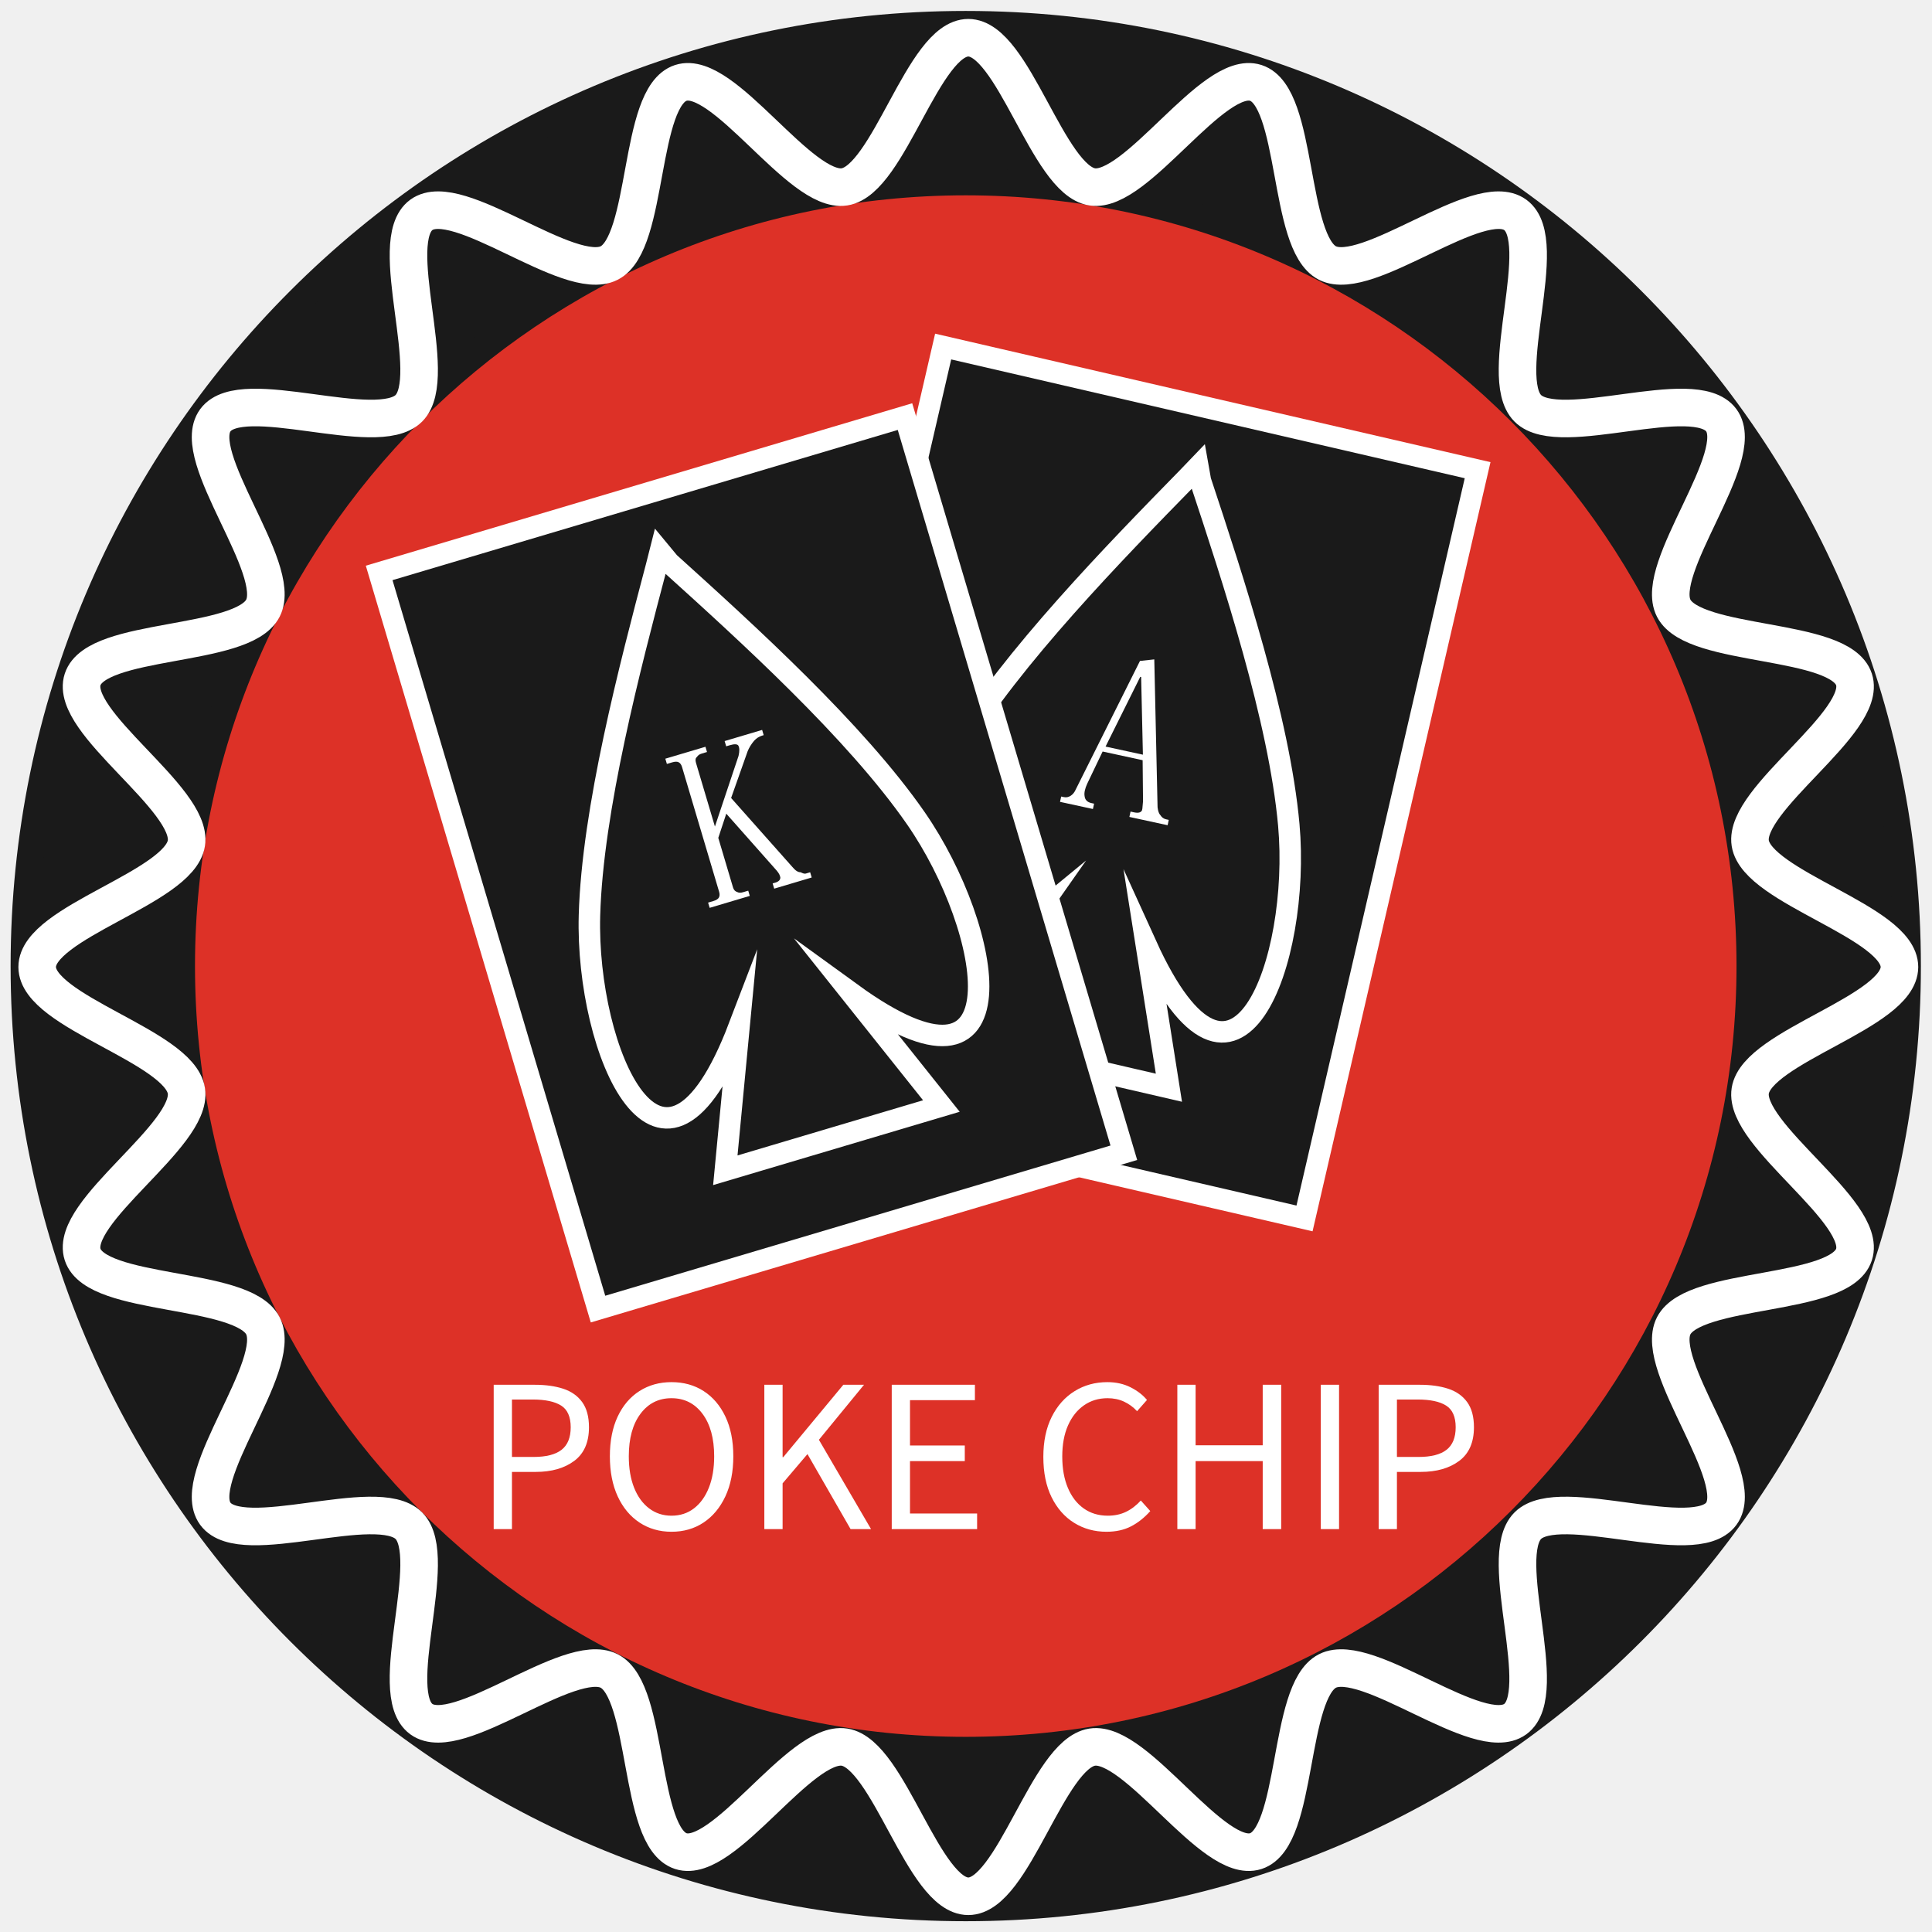
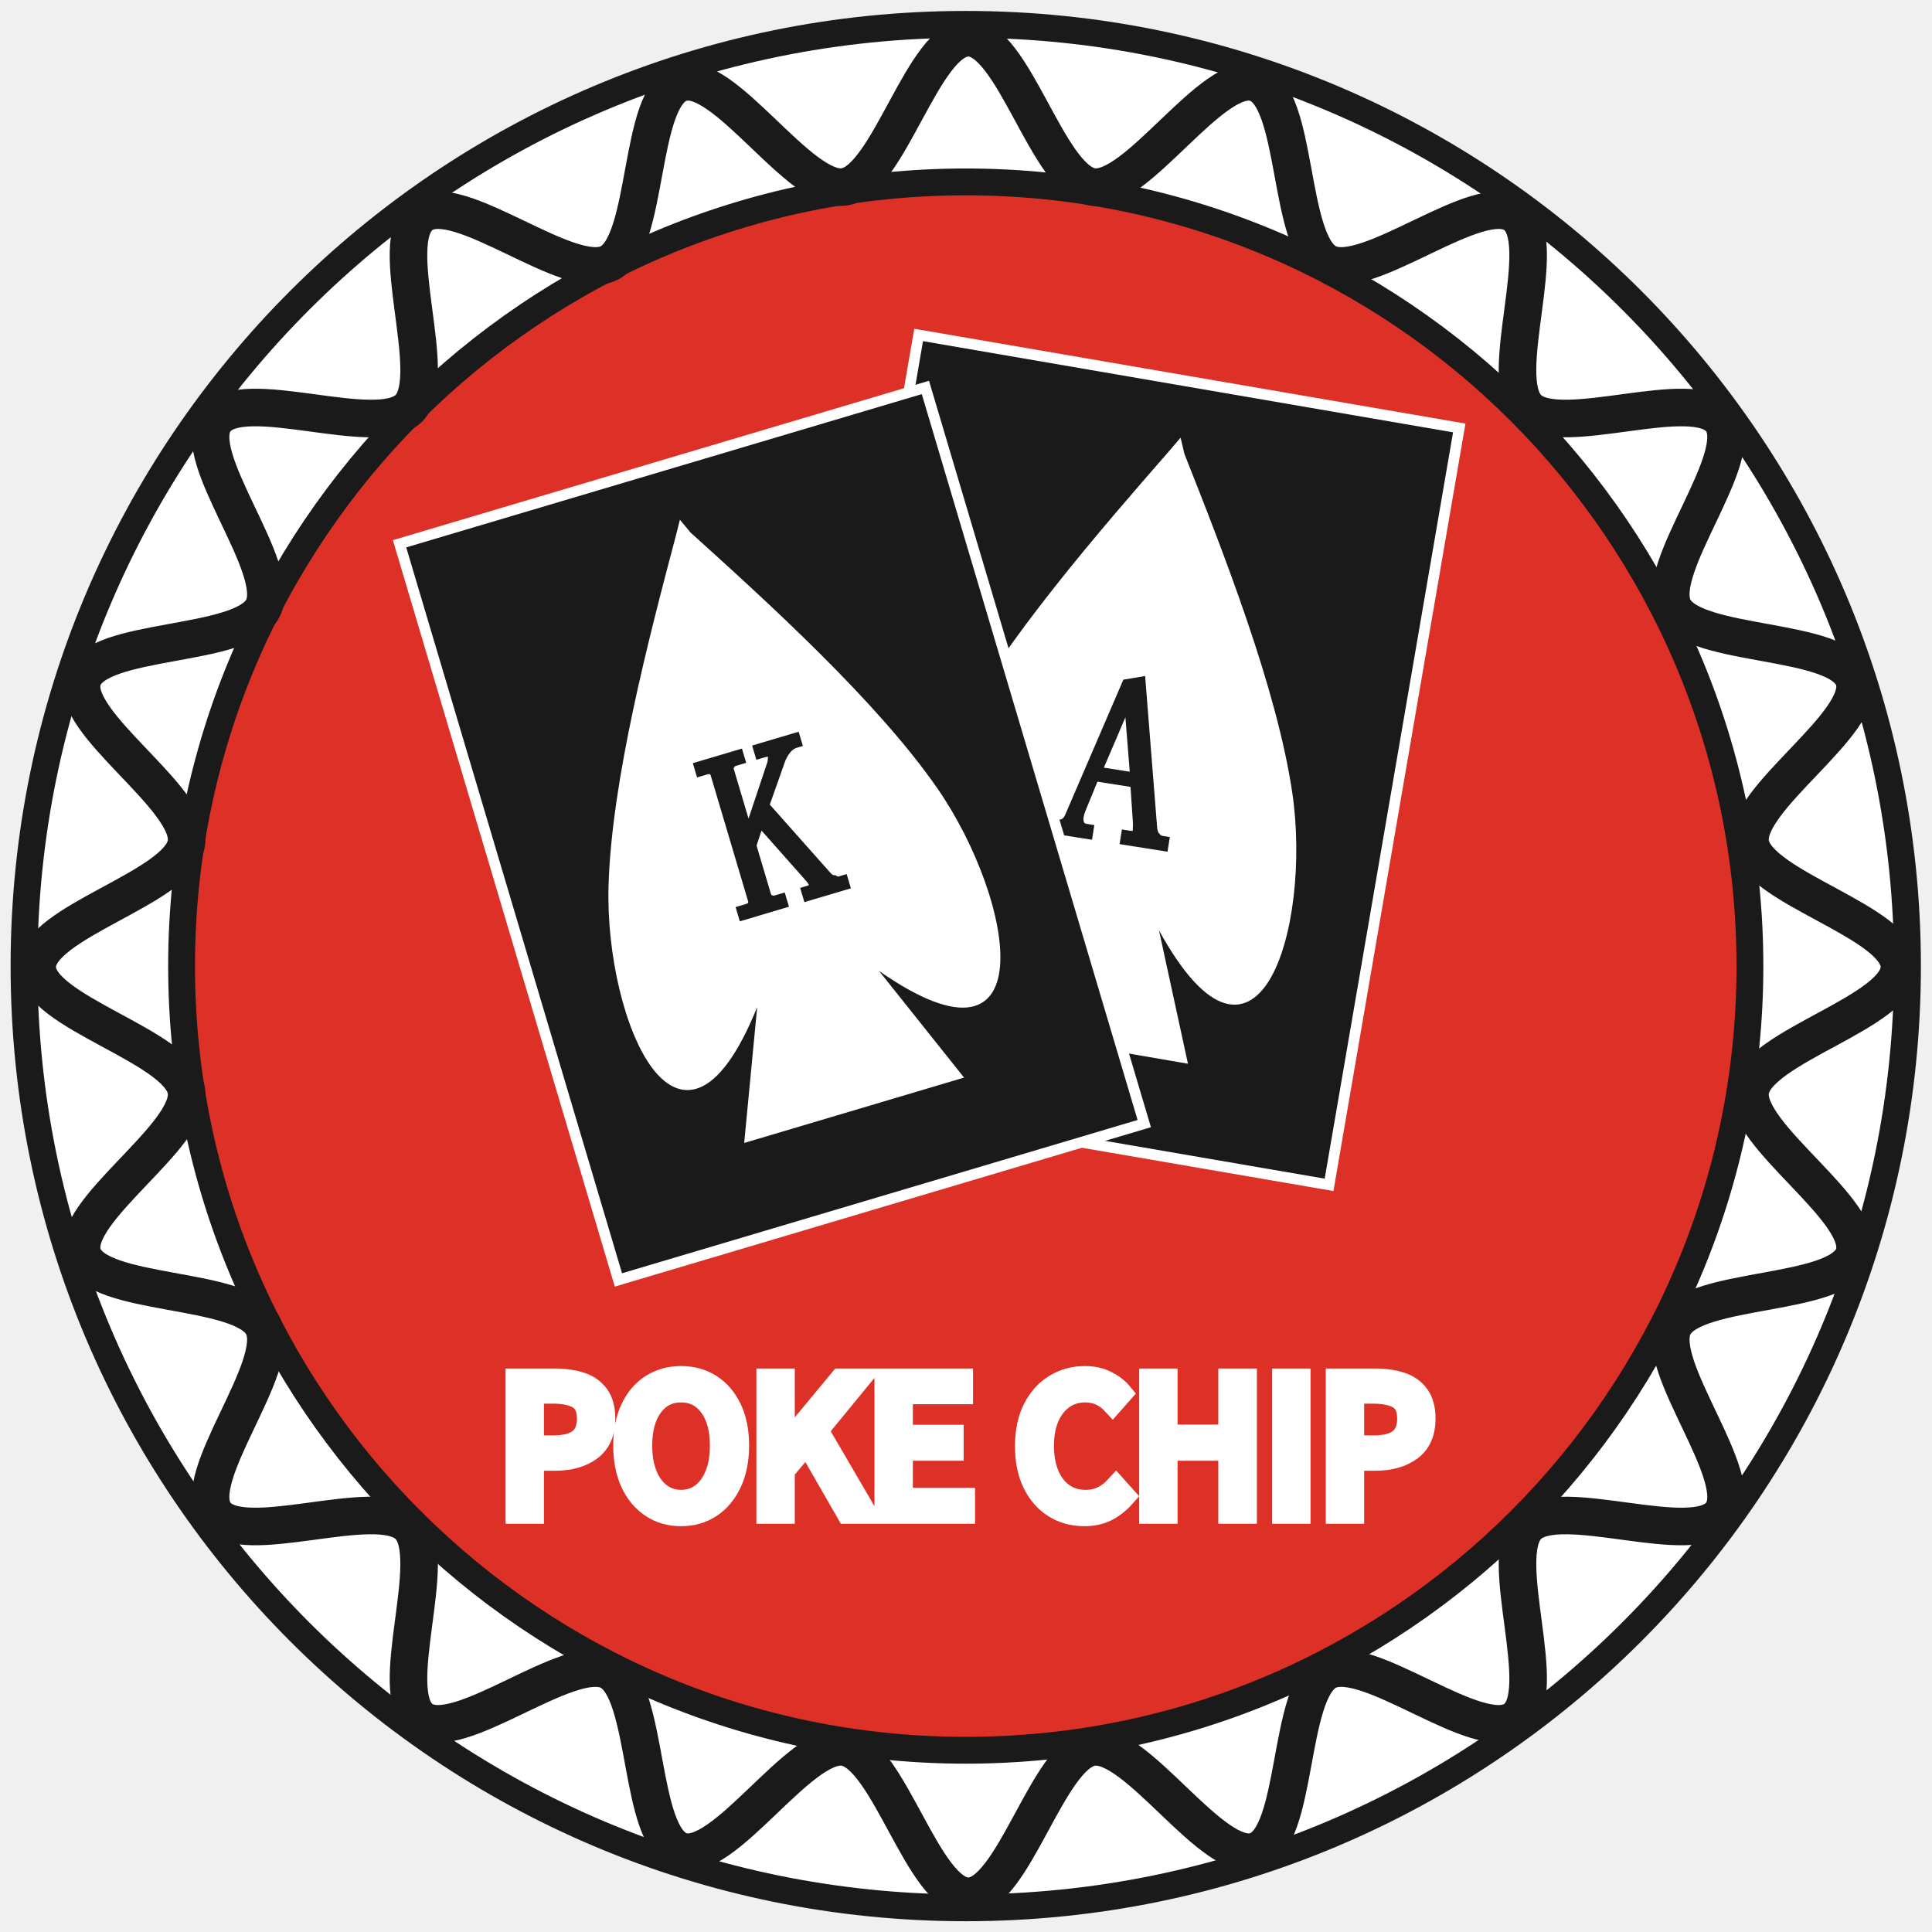
<svg xmlns="http://www.w3.org/2000/svg" viewBox="108.7 201.8 360 360" width="360" height="360">
  <g id="Layer_1" data-name="Layer 1">
-     <circle cx="288.654" cy="381.815" r="175.477" fill="#1a1a1a" stroke="#1a1a1a" stroke-width="5" stroke-miterlimit="10" />
+     <circle cx="288.654" cy="381.815" r="175.477" fill="#ffffff" stroke="#1a1a1a" stroke-width="5" stroke-miterlimit="10" />
    <circle cx="288.654" cy="381.815" r="146.119" fill="#dd3127" stroke="#1a1a1a" stroke-width="5" stroke-miterlimit="10" />
    <g>
+       <polygon points="279.873,264.213 380.612,281.543 356.35,422.578 255.611,405.248" fill="#1a1a1a" stroke="#ffffff" stroke-width="2" stroke-miterlimit="10" />
+       <path d="M329.163 286.455 C336.241 304.345 346.363 329.992 349.249 349.544 C352.94 374.538 342.763 409.117 324.042 373.483 L329.735 399.7 L314.782 397.127 L314.037 396.999 L304.071 395.285 L304.071 395.285 L304.071 395.285 L288.341 392.579 L302.467 369.772 C272.915 397.101 274.879 361.109 286.709 338.785 C295.963 321.322 314.073 300.532 326.722 286.036 L328.555 283.891 Z" fill="#ffffff" stroke="#ffffff" stroke-width="0.5" stroke-miterlimit="10" />
      <g>
-         <g>
-           <polygon points="284.443,266.374 384.032,289.412 351.779,428.836 252.191,405.798" fill="#1a1a1a" stroke="#ffffff" stroke-width="4" stroke-miterlimit="10" />
-           <path d="M332.387 291.387 C338.435 309.651 347.08 335.832 348.849 355.516 C351.11 380.68 338.981 414.623 322.32 377.982 L326.51 404.48 L311.728 401.06 L310.992 400.89 L301.139 398.611 L301.139 398.611 L301.139 398.611 L285.589 395.014 L300.99 373.048 C269.93 398.65 273.94 362.828 287.022 341.214 C297.256 324.306 316.52 304.581 329.974 290.828 L331.927 288.792 Z" fill="#1a1a1a" stroke="#ffffff" stroke-width="4" stroke-miterlimit="10" />
-         </g>
-         <g>
-           <path d="M321.613 343.454 L314.157 341.835 L311.298 347.807 C310.862 348.753 310.694 349.526 310.795 350.126 C310.872 350.837 311.297 351.277 312.07 351.444 L312.567 351.552 L312.351 352.546 L306.221 351.215 L306.437 350.221 L306.934 350.329 C307.376 350.425 307.798 350.343 308.201 350.084 C308.605 349.824 308.922 349.431 309.152 348.902 L321.119 324.956 L323.784 324.667 L324.395 352.212 C324.472 352.923 324.652 353.425 324.936 353.718 C325.195 354.121 325.546 354.371 325.987 354.467 L326.484 354.575 L326.269 355.569 L319.144 354.022 L319.36 353.028 L320.023 353.171 C320.796 353.339 321.286 353.214 321.492 352.797 L321.564 352.465 L321.686 351.104 Z M321.335 327.952 L321.17 327.916 L314.704 340.913 L321.663 342.424 Z" fill="#ffffff" />
-         </g>
-       </g>
-       <g>
-         <g>
-           <polygon points="179.35,308.556 277.33,279.427 318.111,416.599 220.131,445.729" fill="#1a1a1a" stroke="#ffffff" stroke-width="4" stroke-miterlimit="10" />
-           <path d="M233.392 306.64 C247.668 319.537 268.111 338.038 279.367 354.284 C293.756 375.051 299.965 410.557 267.387 386.917 L284.112 407.892 L269.568 412.216 L268.844 412.432 L259.151 415.313 L259.151 415.313 L259.151 415.313 L243.852 419.862 L246.402 393.156 C232.029 430.754 217.833 397.623 218.539 372.368 C219.092 352.611 226.107 325.947 231.018 307.346 L231.711 304.611 Z" fill="#1a1a1a" stroke="#ffffff" stroke-width="4" stroke-miterlimit="10" />
-         </g>
-         <g>
-           <path d="M259.949 365.31 L252.961 367.387 L252.671 366.412 L253.159 366.267 C253.809 366.074 254.124 365.744 254.103 365.279 L254.007 364.954 C253.91 364.629 253.603 364.19 253.084 363.636 L244.032 353.415 L242.543 357.926 L245.297 367.19 C245.426 367.623 245.685 367.9 246.074 368.02 C246.355 368.172 246.713 368.184 247.146 368.055 L248.121 367.765 L248.411 368.74 L240.935 370.963 L240.645 369.987 L241.62 369.698 C242.162 369.536 242.509 369.315 242.661 369.034 C242.814 368.753 242.825 368.396 242.696 367.963 L235.787 344.723 C235.658 344.29 235.453 343.997 235.172 343.844 C234.891 343.692 234.48 343.697 233.938 343.858 L232.963 344.147 L232.673 343.172 L240.149 340.95 L240.439 341.925 L239.464 342.215 C239.03 342.344 238.737 342.549 238.585 342.83 C238.292 343.035 238.227 343.408 238.388 343.95 L241.915 355.813 L246.316 342.654 C246.524 341.767 246.509 341.123 246.272 340.721 C246.067 340.429 245.531 340.411 244.664 340.669 L244.014 340.862 L243.724 339.887 L250.712 337.809 L251.002 338.784 L250.677 338.881 C250.136 339.042 249.642 339.366 249.197 339.852 C248.676 340.478 248.279 341.127 248.007 341.798 L244.932 350.494 L256.365 363.368 C256.916 364.03 257.424 364.351 257.889 364.33 C258.311 364.559 258.63 364.64 258.847 364.576 L259.66 364.334 Z" fill="#ffffff" />
-         </g>
+         <path d="M320.182 347.671 L312.646 346.479 L310.132 352.604 C309.75 353.574 309.626 354.355 309.761 354.949 C309.879 355.654 310.328 356.068 311.109 356.192 L311.612 356.271 L311.453 357.276 L305.257 356.296 L305.416 355.291 L305.918 355.371 C306.365 355.441 306.782 355.336 307.17 355.054 C307.558 354.772 307.852 354.361 308.052 353.82 L318.635 329.231 L321.28 328.791 L323.458 356.257 C323.576 356.962 323.784 357.453 324.084 357.729 C324.366 358.117 324.73 358.346 325.176 358.417 L325.679 358.496 L325.52 359.501 L318.319 358.362 L318.478 357.357 L319.148 357.463 C319.929 357.587 320.411 357.434 320.593 357.005 L320.646 356.67 L320.691 355.304 Z M319.022 332.21 L318.855 332.184 L313.14 345.527 L320.173 346.64 Z" fill="#1a1a1a" stroke="#1a1a1a" stroke-width="1.751" stroke-miterlimit="10" />
      </g>
    </g>
    <g>
-       <path d="M200.693 486.729 L200.693 459.833 L208.36 459.833 C210.383 459.833 212.146 460.079 213.649 460.571 C215.152 461.063 216.328 461.889 217.175 463.051 C218.022 464.213 218.446 465.778 218.446 467.746 C218.446 470.561 217.53 472.652 215.699 474.019 C213.868 475.385 211.476 476.069 208.524 476.069 L204.096 476.069 L204.096 486.729 Z M204.096 473.281 L208.114 473.281 C210.465 473.281 212.207 472.836 213.341 471.948 C214.476 471.06 215.043 469.659 215.043 467.746 C215.043 465.805 214.448 464.459 213.259 463.707 C212.07 462.955 210.301 462.58 207.95 462.58 L204.096 462.58 Z M233.821 487.221 C231.58 487.221 229.591 486.647 227.855 485.499 C226.12 484.351 224.767 482.724 223.796 480.62 C222.826 478.515 222.341 476.028 222.341 473.158 C222.341 470.288 222.826 467.821 223.796 465.757 C224.767 463.693 226.12 462.108 227.855 461.001 C229.591 459.894 231.58 459.341 233.821 459.341 C236.09 459.341 238.085 459.894 239.807 461.001 C241.529 462.108 242.882 463.693 243.866 465.757 C244.85 467.821 245.342 470.288 245.342 473.158 C245.342 476.028 244.85 478.515 243.866 480.62 C242.882 482.724 241.529 484.351 239.807 485.499 C238.085 486.647 236.09 487.221 233.821 487.221 Z M233.821 484.228 C235.434 484.228 236.834 483.77 238.023 482.854 C239.212 481.938 240.135 480.654 240.791 479 C241.447 477.346 241.775 475.399 241.775 473.158 C241.775 469.823 241.051 467.185 239.602 465.245 C238.153 463.304 236.226 462.334 233.821 462.334 C231.416 462.334 229.489 463.304 228.04 465.245 C226.591 467.185 225.867 469.823 225.867 473.158 C225.867 475.399 226.195 477.346 226.851 479 C227.507 480.654 228.436 481.938 229.639 482.854 C230.842 483.77 232.236 484.228 233.821 484.228 Z M251.123 486.729 L251.123 459.833 L254.526 459.833 L254.526 473.322 L254.649 473.322 L265.842 459.833 L269.696 459.833 L261.291 470.083 L271.008 486.729 L267.195 486.729 L259.159 472.748 L254.526 478.201 L254.526 486.729 Z M274.862 486.729 L274.862 459.833 L290.36 459.833 L290.36 462.703 L278.265 462.703 L278.265 471.149 L288.474 471.149 L288.474 474.06 L278.265 474.06 L278.265 483.818 L290.77 483.818 L290.77 486.729 Z M314.878 487.221 C312.637 487.221 310.628 486.667 308.851 485.56 C307.074 484.453 305.673 482.861 304.648 480.784 C303.623 478.706 303.111 476.205 303.111 473.281 C303.111 470.383 303.63 467.896 304.669 465.819 C305.708 463.741 307.129 462.142 308.933 461.022 C310.737 459.901 312.773 459.341 315.042 459.341 C316.655 459.341 318.096 459.662 319.367 460.304 C320.638 460.946 321.657 461.732 322.422 462.662 L320.577 464.753 C319.866 463.987 319.053 463.393 318.137 462.969 C317.222 462.545 316.204 462.334 315.083 462.334 C313.416 462.334 311.946 462.778 310.675 463.666 C309.404 464.554 308.414 465.805 307.703 467.418 C306.992 469.03 306.637 470.957 306.637 473.199 C306.637 475.44 306.985 477.387 307.682 479.041 C308.379 480.695 309.363 481.973 310.634 482.875 C311.905 483.777 313.402 484.228 315.124 484.228 C316.381 484.228 317.509 483.988 318.506 483.51 C319.504 483.032 320.427 482.328 321.274 481.399 L323.037 483.367 C321.944 484.597 320.748 485.546 319.449 486.216 C318.151 486.886 316.627 487.221 314.878 487.221 Z M328.08 486.729 L328.08 459.833 L331.483 459.833 L331.483 471.108 L343.988 471.108 L343.988 459.833 L347.432 459.833 L347.432 486.729 L343.988 486.729 L343.988 474.06 L331.483 474.06 L331.483 486.729 Z M354.812 486.729 L354.812 459.833 L358.215 459.833 L358.215 486.729 Z M365.595 486.729 L365.595 459.833 L373.262 459.833 C375.285 459.833 377.048 460.079 378.551 460.571 C380.054 461.063 381.23 461.889 382.077 463.051 C382.924 464.213 383.348 465.778 383.348 467.746 C383.348 470.561 382.432 472.652 380.601 474.019 C378.77 475.385 376.378 476.069 373.426 476.069 L368.998 476.069 L368.998 486.729 Z M368.998 473.281 L373.016 473.281 C375.367 473.281 377.109 472.836 378.243 471.948 C379.378 471.06 379.945 469.659 379.945 467.746 C379.945 465.805 379.35 464.459 378.161 463.707 C376.972 462.955 375.203 462.58 372.852 462.58 L368.998 462.58 Z" fill="#ffffff" />
+       <polygon points="183.152,303.124 281.133,273.995 321.914,411.167 223.934,440.297" fill="#1a1a1a" stroke="#ffffff" stroke-width="2" stroke-miterlimit="10" />
+       <path d="M237.195 301.208 C251.471 314.105 271.913 332.606 283.169 348.852 C297.558 369.619 303.768 405.125 271.189 381.485 L287.914 402.46 L273.371 406.784 L272.647 406.999 L262.953 409.881 L262.953 409.881 L262.953 409.881 L247.654 414.43 L250.204 387.724 C235.832 425.322 221.635 392.191 222.341 366.936 C222.894 347.179 229.91 320.515 234.821 301.914 L235.513 299.179 Z" fill="#ffffff" stroke="#ffffff" stroke-width="0.5" stroke-miterlimit="10" />
+       <g>
+         <path d="M266.162 366.737 L259.174 368.814 L258.884 367.839 L259.372 367.694 C260.022 367.501 260.337 367.172 260.316 366.706 L260.22 366.381 C260.123 366.056 259.816 365.617 259.297 365.063 L250.245 354.842 L248.756 359.353 L251.51 368.617 C251.639 369.05 251.898 369.327 252.287 369.447 C252.568 369.599 252.925 369.611 253.359 369.482 L254.334 369.192 L254.624 370.167 L247.148 372.39 L246.858 371.415 L247.833 371.125 C248.375 370.964 248.722 370.743 248.874 370.461 C249.027 370.18 249.038 369.823 248.909 369.39 L242 346.15 C241.871 345.717 241.666 345.424 241.385 345.272 C241.104 345.119 240.693 345.124 240.151 345.285 L239.176 345.575 L238.886 344.6 L246.362 342.377 L246.652 343.352 L245.677 343.642 C245.243 343.771 244.95 343.976 244.798 344.257 C244.505 344.462 244.439 344.835 244.601 345.377 L248.128 357.241 L252.529 344.081 C252.737 343.194 252.722 342.55 252.485 342.149 C252.28 341.856 251.744 341.838 250.877 342.096 L250.227 342.289 L249.937 341.314 L256.925 339.236 L257.215 340.212 L256.89 340.308 C256.348 340.469 255.855 340.793 255.41 341.279 C254.889 341.906 254.492 342.554 254.22 343.225 L251.145 351.921 L262.578 364.795 C263.129 365.457 263.637 365.778 264.102 365.757 C264.524 365.986 264.843 366.068 265.06 366.003 L265.873 365.762 Z" fill="#1a1a1a" stroke="#1a1a1a" stroke-width="1.751" stroke-miterlimit="10" />
+       </g>
    </g>
-     <path d="M115.628 381.987 C115.628 373.591 142.119 367.219 143.426 358.925 C144.734 350.631 121.497 336.39 124.097 328.407 C126.698 320.424 153.865 322.601 157.692 315.128 C161.52 307.656 143.869 286.894 148.82 280.113 C153.771 273.332 178.93 283.813 184.877 277.886 C190.823 271.959 180.422 246.766 187.219 241.836 C194.015 236.906 214.726 254.618 222.209 250.81 C229.692 247.002 227.577 219.83 235.565 217.245 C243.553 214.66 257.76 237.919 266.055 236.62 C274.35 235.321 280.735 208.832 289.131 208.832 C297.527 208.832 303.912 235.321 312.207 236.62 C320.501 237.919 334.708 214.66 342.697 217.245 C350.685 219.83 348.569 247.002 356.052 250.81 C363.535 254.618 384.247 236.906 391.043 241.836 C397.839 246.766 387.438 271.959 393.385 277.886 C399.331 283.813 424.491 273.332 429.442 280.113 C434.393 286.894 416.742 307.656 420.569 315.128 C424.397 322.601 451.564 320.424 454.164 328.407 C456.765 336.39 433.528 350.631 434.835 358.925 C436.143 367.219 462.634 373.591 462.634 381.987 C462.634 390.383 436.143 396.755 434.835 405.048 C433.528 413.342 456.765 427.583 454.164 435.566 C451.564 443.549 424.397 441.372 420.569 448.845 C416.742 456.318 434.393 477.079 429.442 483.86 C424.491 490.641 399.331 480.16 393.385 486.087 C387.438 492.015 397.839 517.207 391.043 522.137 C384.247 527.067 363.535 509.355 356.052 513.163 C348.569 516.971 350.685 544.143 342.697 546.728 C334.708 549.314 320.501 526.054 312.207 527.353 C303.912 528.652 297.527 555.142 289.131 555.142 C280.735 555.142 274.35 528.652 266.055 527.353 C257.76 526.054 243.553 549.314 235.565 546.728 C227.577 544.143 229.692 516.971 222.209 513.163 C214.726 509.355 194.015 527.067 187.219 522.137 C180.422 517.207 190.823 492.015 184.877 486.087 C178.93 480.16 153.771 490.641 148.82 483.86 C143.869 477.079 161.52 456.318 157.692 448.845 C153.865 441.372 126.698 443.549 124.097 435.566 C121.497 427.583 144.734 413.342 143.426 405.048 C142.119 396.755 115.628 390.383 115.628 381.987 Z" fill="none" stroke="#ffffff" stroke-width="7" stroke-miterlimit="10" />
+     <g>
+       <path d="M204.902 483.729 L204.902 458.801 L212.008 458.801 C213.883 458.801 215.517 459.029 216.91 459.485 C218.304 459.941 219.393 460.707 220.178 461.784 C220.964 462.86 221.356 464.311 221.356 466.135 C221.356 468.744 220.508 470.682 218.81 471.949 C217.113 473.215 214.896 473.849 212.16 473.849 L208.056 473.849 L208.056 483.729 Z M208.056 471.265 L211.78 471.265 C213.959 471.265 215.574 470.853 216.625 470.03 C217.677 469.206 218.202 467.908 218.202 466.135 C218.202 464.336 217.651 463.088 216.549 462.392 C215.447 461.695 213.807 461.347 211.628 461.347 L208.056 461.347 Z M235.606 484.185 C233.529 484.185 231.686 483.653 230.077 482.589 C228.469 481.525 227.215 480.017 226.315 478.067 C225.416 476.116 224.966 473.811 224.966 471.151 C224.966 468.491 225.416 466.204 226.315 464.292 C227.215 462.379 228.469 460.91 230.077 459.884 C231.686 458.858 233.529 458.345 235.606 458.345 C237.709 458.345 239.558 458.858 241.154 459.884 C242.75 460.91 244.004 462.379 244.916 464.292 C245.828 466.204 246.284 468.491 246.284 471.151 C246.284 473.811 245.828 476.116 244.916 478.067 C244.004 480.017 242.75 481.525 241.154 482.589 C239.558 483.653 237.709 484.185 235.606 484.185 Z M235.606 481.411 C237.101 481.411 238.399 480.986 239.501 480.138 C240.603 479.289 241.458 478.098 242.066 476.566 C242.674 475.033 242.978 473.228 242.978 471.151 C242.978 468.06 242.307 465.615 240.964 463.817 C239.622 462.018 237.836 461.119 235.606 461.119 C233.377 461.119 231.591 462.018 230.248 463.817 C228.906 465.615 228.234 468.06 228.234 471.151 C228.234 473.228 228.538 475.033 229.146 476.566 C229.754 478.098 230.616 479.289 231.73 480.138 C232.845 480.986 234.137 481.411 235.606 481.411 Z M251.642 483.729 L251.642 458.801 L254.796 458.801 L254.796 471.303 L254.91 471.303 L265.284 458.801 L268.856 458.801 L261.066 468.301 L270.072 483.729 L266.538 483.729 L259.09 470.771 L254.796 475.825 L254.796 483.729 Z M273.644 483.729 L273.644 458.801 L288.008 458.801 L288.008 461.461 L276.798 461.461 L276.798 469.289 L286.26 469.289 L286.26 471.987 L276.798 471.987 L276.798 481.031 L288.388 481.031 L288.388 483.729 Z M310.732 484.185 C308.655 484.185 306.793 483.672 305.146 482.646 C303.5 481.62 302.201 480.144 301.251 478.219 C300.301 476.293 299.826 473.975 299.826 471.265 C299.826 468.579 300.308 466.274 301.27 464.349 C302.233 462.423 303.55 460.941 305.222 459.903 C306.894 458.864 308.782 458.345 310.884 458.345 C312.379 458.345 313.715 458.642 314.893 459.238 C316.071 459.833 317.015 460.561 317.724 461.423 L316.014 463.361 C315.356 462.651 314.602 462.1 313.753 461.708 C312.905 461.315 311.961 461.119 310.922 461.119 C309.377 461.119 308.015 461.53 306.837 462.354 C305.659 463.177 304.741 464.336 304.082 465.831 C303.424 467.325 303.094 469.111 303.094 471.189 C303.094 473.266 303.417 475.071 304.063 476.604 C304.709 478.136 305.621 479.321 306.799 480.157 C307.977 480.993 309.364 481.411 310.96 481.411 C312.126 481.411 313.171 481.189 314.095 480.746 C315.02 480.302 315.875 479.65 316.66 478.789 L318.294 480.613 C317.281 481.753 316.173 482.633 314.969 483.254 C313.766 483.874 312.354 484.185 310.732 484.185 Z M322.968 483.729 L322.968 458.801 L326.122 458.801 L326.122 469.251 L337.712 469.251 L337.712 458.801 L340.904 458.801 L340.904 483.729 L337.712 483.729 L337.712 471.987 L326.122 471.987 L326.122 483.729 Z M347.744 483.729 L347.744 458.801 L350.898 458.801 L350.898 483.729 Z M357.738 483.729 L357.738 458.801 L364.844 458.801 C366.719 458.801 368.353 459.029 369.746 459.485 C371.14 459.941 372.229 460.707 373.014 461.784 C373.8 462.86 374.192 464.311 374.192 466.135 C374.192 468.744 373.344 470.682 371.646 471.949 C369.949 473.215 367.732 473.849 364.996 473.849 L360.892 473.849 L360.892 483.729 Z M360.892 471.265 L364.616 471.265 C366.795 471.265 368.41 470.853 369.461 470.03 C370.513 469.206 371.038 467.908 371.038 466.135 C371.038 464.336 370.487 463.088 369.385 462.392 C368.283 461.695 366.643 461.347 364.464 461.347 L360.892 461.347 Z" fill="#ffffff" stroke="#ffffff" stroke-width="4" stroke-miterlimit="10" />
+     </g>
+     <path d="M115.628 381.987 C115.628 373.591 142.119 367.219 143.426 358.925 C144.734 350.631 121.497 336.39 124.097 328.407 C126.698 320.424 153.865 322.601 157.692 315.128 C161.52 307.656 143.869 286.894 148.82 280.113 C153.771 273.332 178.93 283.813 184.877 277.886 C190.823 271.959 180.422 246.766 187.219 241.836 C194.015 236.906 214.726 254.618 222.209 250.81 C229.692 247.002 227.577 219.83 235.565 217.245 C243.553 214.66 257.76 237.919 266.055 236.62 C274.35 235.321 280.735 208.832 289.131 208.832 C297.527 208.832 303.912 235.321 312.207 236.62 C320.501 237.919 334.708 214.66 342.697 217.245 C350.685 219.83 348.569 247.002 356.052 250.81 C363.535 254.618 384.247 236.906 391.043 241.836 C397.839 246.766 387.438 271.959 393.385 277.886 C399.331 283.813 424.491 273.332 429.442 280.113 C434.393 286.894 416.742 307.656 420.569 315.128 C424.397 322.601 451.564 320.424 454.164 328.407 C456.765 336.39 433.528 350.631 434.835 358.925 C436.143 367.219 462.634 373.591 462.634 381.987 C462.634 390.383 436.143 396.755 434.835 405.048 C433.528 413.342 456.765 427.583 454.164 435.566 C451.564 443.549 424.397 441.372 420.569 448.845 C416.742 456.318 434.393 477.079 429.442 483.86 C424.491 490.641 399.331 480.16 393.385 486.087 C387.438 492.015 397.839 517.207 391.043 522.137 C384.247 527.067 363.535 509.355 356.052 513.163 C348.569 516.971 350.685 544.143 342.697 546.728 C334.708 549.314 320.501 526.054 312.207 527.353 C303.912 528.652 297.527 555.142 289.131 555.142 C280.735 555.142 274.35 528.652 266.055 527.353 C257.76 526.054 243.553 549.314 235.565 546.728 C227.577 544.143 229.692 516.971 222.209 513.163 C214.726 509.355 194.015 527.067 187.219 522.137 C180.422 517.207 190.823 492.015 184.877 486.087 C178.93 480.16 153.771 490.641 148.82 483.86 C143.869 477.079 161.52 456.318 157.692 448.845 C153.865 441.372 126.698 443.549 124.097 435.566 C121.497 427.583 144.734 413.342 143.426 405.048 C142.119 396.755 115.628 390.383 115.628 381.987 Z" fill="none" stroke="#1a1a1a" stroke-width="7" stroke-miterlimit="10" />
  </g>
</svg>
